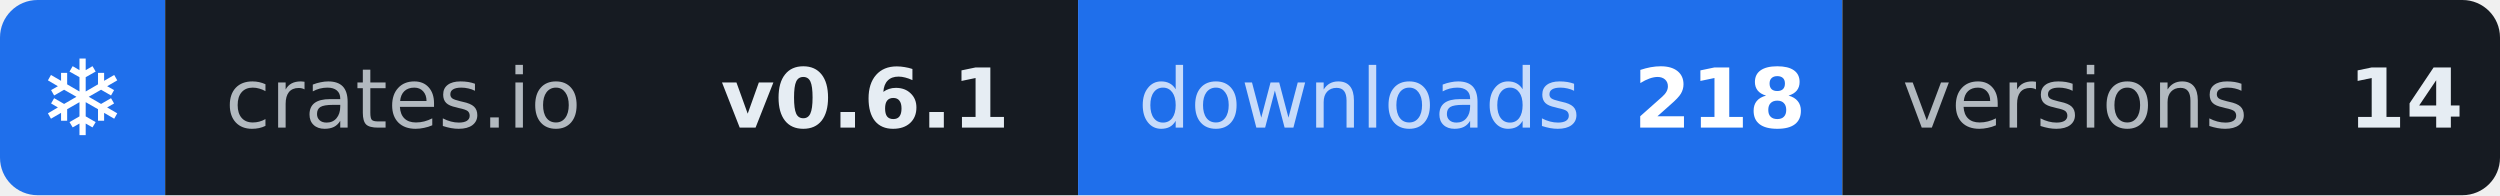
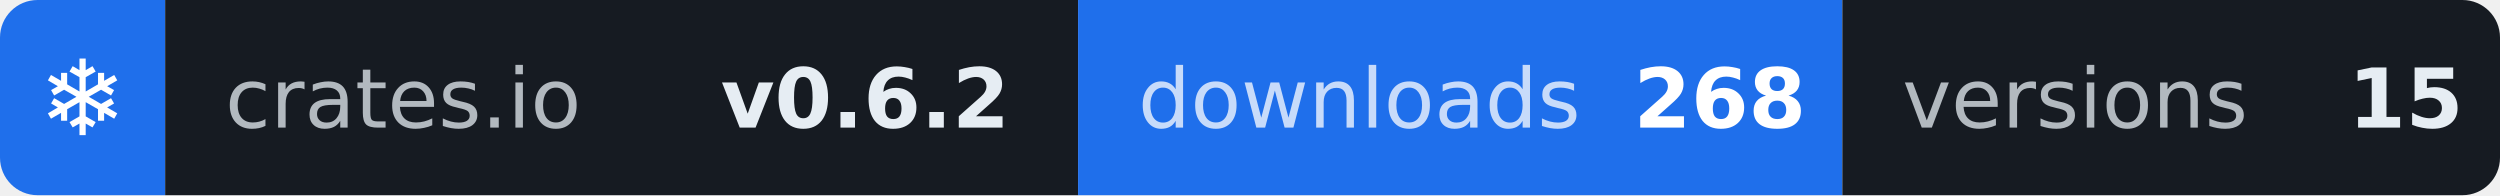
- <svg xmlns="http://www.w3.org/2000/svg" width="333" height="26" viewBox="0 0 333 26" role="img" aria-label="crates.io v0.6.1 downloads 218 versions 14">
+ <svg xmlns="http://www.w3.org/2000/svg" width="333" height="26" viewBox="0 0 333 26" role="img" aria-label="crates.io v0.6.2 downloads 268 versions 15">
  <clipPath id="r">
    <rect width="333" height="26" rx="5" ry="5" />
  </clipPath>
  <g clip-path="url(#r)">
    <rect width="22" height="26" fill="#1f6feb" />
    <text x="11.0" y="18" font-family="Segoe UI Symbol,Verdana,sans-serif" font-size="14" fill="#ffffff" text-anchor="middle">❄</text>
    <rect x="22.0" width="121.6" height="26" fill="#161b22" />
    <text x="30.0" y="17" font-family="Verdana,DejaVu Sans,sans-serif" font-size="11" fill="#e6edf3" opacity="0.75">crates.io</text>
-     <text x="96.0" y="17" font-family="Verdana,DejaVu Sans,sans-serif" font-size="11" font-weight="600" fill="#e6edf3">v0.6.1</text>
+     <text x="96.0" y="17" font-family="Verdana,DejaVu Sans,sans-serif" font-size="11" font-weight="600" fill="#e6edf3">v0.6.2</text>
    <rect x="143.6" width="101.8" height="26" fill="#1f6feb" />
    <text x="151.6" y="17" font-family="Verdana,DejaVu Sans,sans-serif" font-size="11" fill="#ffffff" opacity="0.75">downloads</text>
-     <text x="217.6" y="17" font-family="Verdana,DejaVu Sans,sans-serif" font-size="11" font-weight="600" fill="#ffffff">218</text>
+     <text x="217.6" y="17" font-family="Verdana,DejaVu Sans,sans-serif" font-size="11" font-weight="600" fill="#ffffff">268</text>
    <rect x="245.4" width="88.6" height="26" fill="#161b22" />
    <text x="253.4" y="17" font-family="Verdana,DejaVu Sans,sans-serif" font-size="11" fill="#e6edf3" opacity="0.75">versions</text>
-     <text x="312.8" y="17" font-family="Verdana,DejaVu Sans,sans-serif" font-size="11" font-weight="600" fill="#e6edf3">14</text>
+     <text x="312.8" y="17" font-family="Verdana,DejaVu Sans,sans-serif" font-size="11" font-weight="600" fill="#e6edf3">15</text>
  </g>
</svg>
